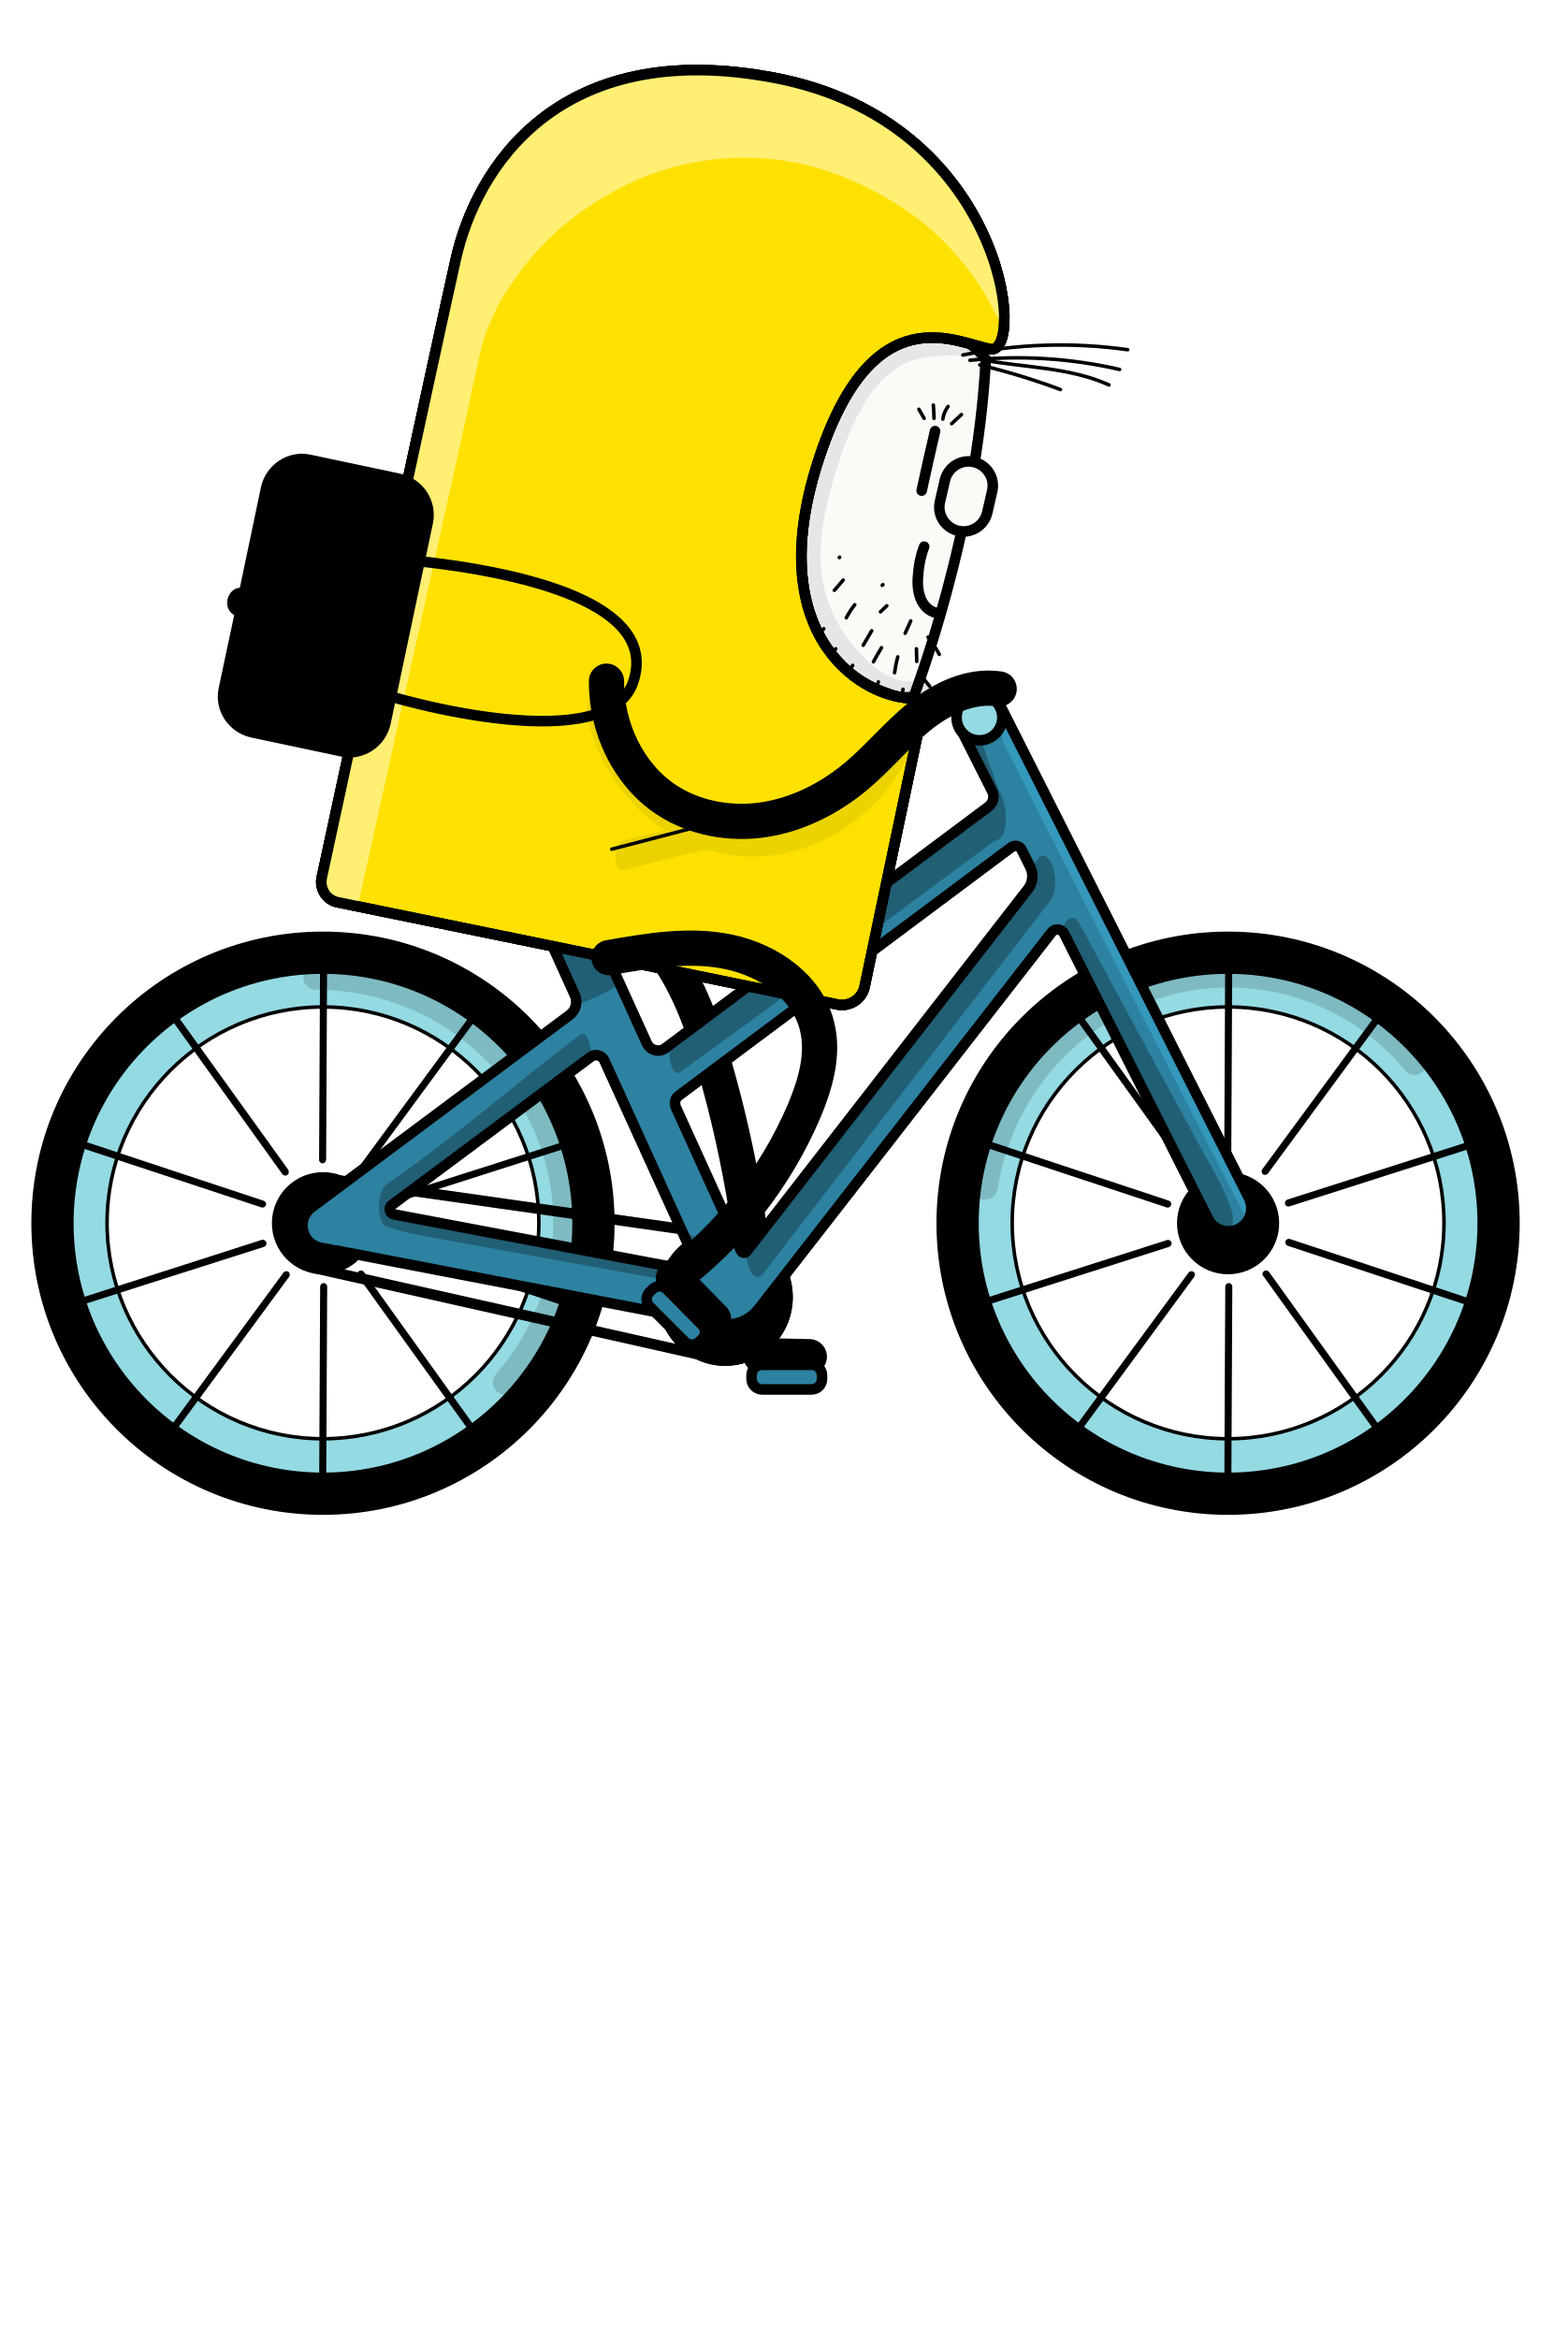
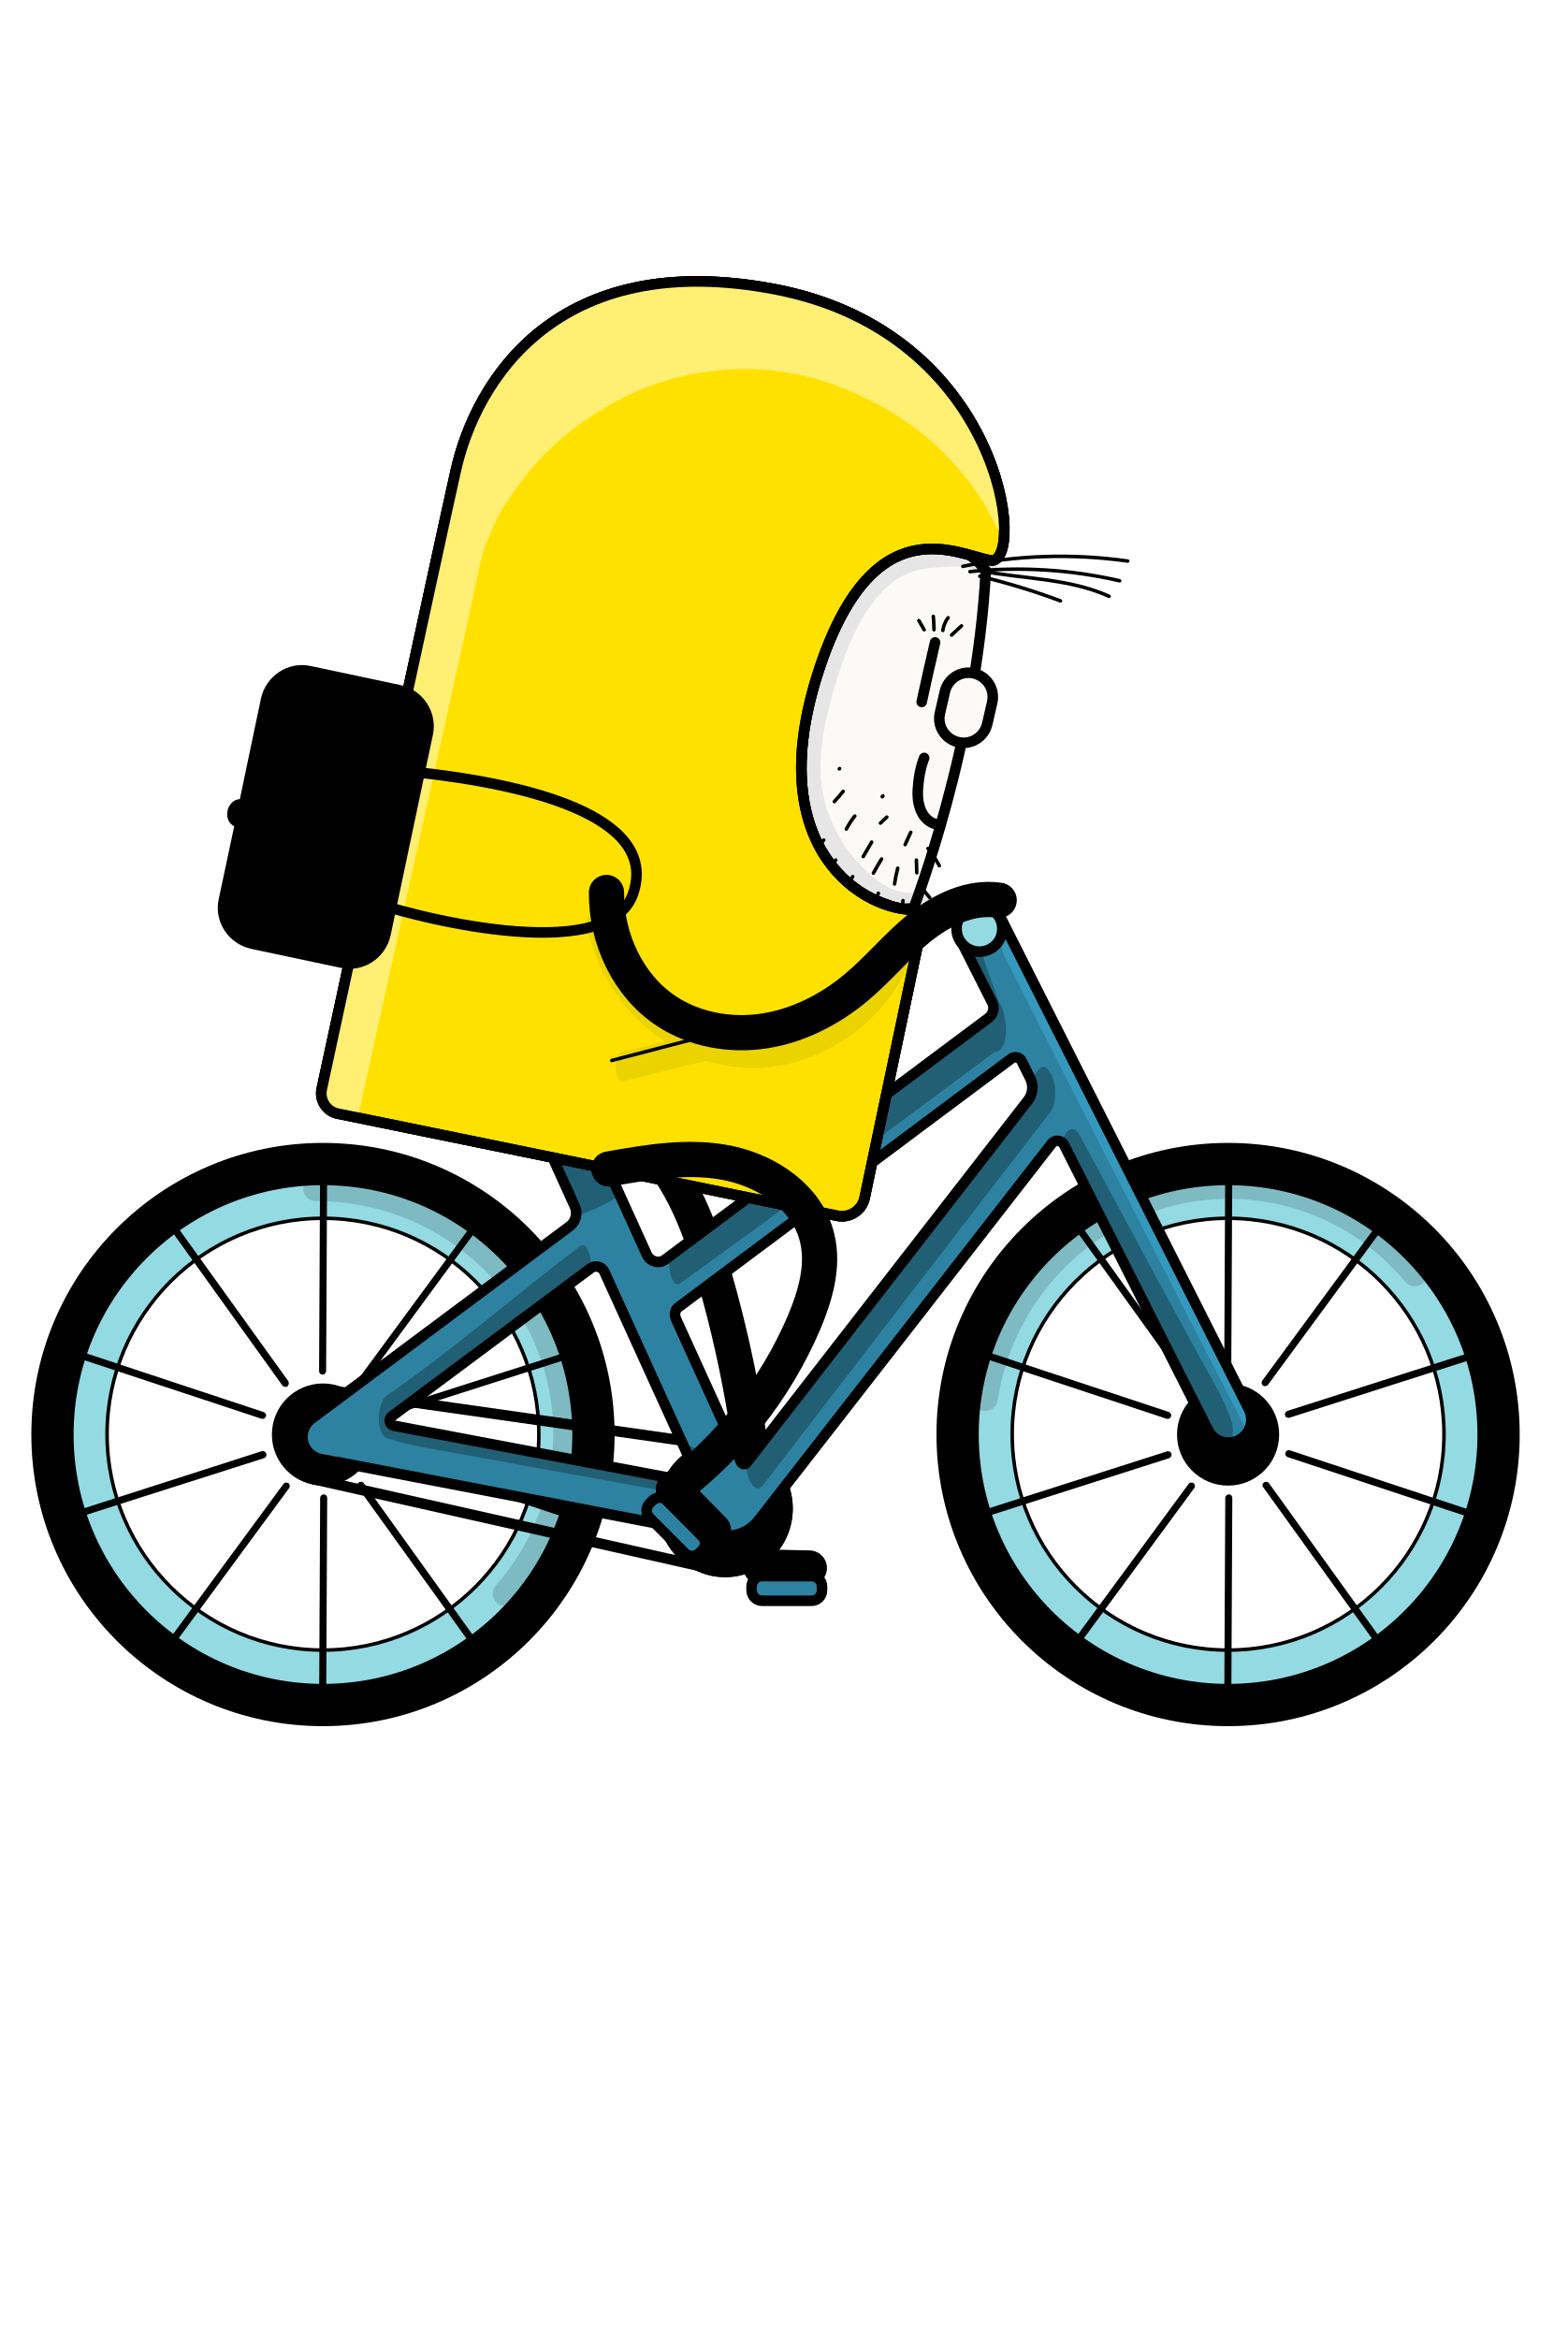
- <svg xmlns="http://www.w3.org/2000/svg" version="1.1" id="Layer_2" x="0" y="0" viewBox="0 0 445.1 664.1" style="enable-background:new 0 0 445.1 664.1" xml:space="preserve">
-   <style>.st0{fill:none;stroke-width:10;stroke-linecap:round;stroke-linejoin:round}.st0,.st1,.st2{stroke:#000;stroke-miterlimit:10}.st1{fill:#2d82a1;stroke-width:3}.st2{fill:#94dae3}.st3,.st4,.st5{stroke-linecap:round;stroke-miterlimit:10}.st3{fill:none;stroke:#7ebac2;stroke-width:7}.st4,.st5{stroke:#000}.st4{fill:none;stroke-width:12;stroke-linejoin:round}.st5{stroke-width:3}.st7{fill:#215f75}.st12,.st9{stroke-width:3}.st9{fill:none;stroke:#000;stroke-miterlimit:10}.st12{stroke-linejoin:round}.st12,.st13,.st14,.st16{fill:none;stroke:#000;stroke-linecap:round;stroke-miterlimit:10}.st14,.st16{stroke-width:3}.st16{fill:#ffe100;stroke-linejoin:round}</style>
-   <path class="st0" d="M183.8 264.7c10 10.2 15.1 24.2 19.1 38 7.7 26.7 12.1 54.4 13.1 82.2l13.8.3" />
-   <path class="st1" d="M213.4 391.5v-1c0-1.7 1.3-3 3-3h14c1.7 0 3 1.3 3 3v1c0 1.7-1.3 3-3 3h-14c-1.7 0-3-1.4-3-3z" />
-   <path class="st2" d="M91.7 420.6c-40.4 0-73.3-32.9-73.3-73.3S51.3 274 91.7 274s73.3 32.9 73.3 73.3-32.8 73.3-73.3 73.3zm0-134.7c-33.8 0-61.3 27.5-61.3 61.3s27.5 61.3 61.3 61.3S153 381 153 347.2s-27.4-61.3-61.3-61.3z" />
-   <path class="st3" d="M143.4 392.5c10.7-12.2 17.2-28 17.2-45.4 0-38.4-31.8-69.6-71-69.6" />
-   <circle class="st4" cx="91.7" cy="347.3" r="76.8" />
-   <circle cx="91.7" cy="347.3" r="14.5" />
-   <path d="M91.9 364.3c.6 0 1 .5 1 1l-.3 60.5c0 .5-.4 1-1 1s-1-.5-1-1l.3-60.4c0-.7.5-1.1 1-1.1zM81.9 361.1c.4.3.5 1 .2 1.4l-35.9 48.8c-.3.4-.9.5-1.3.2-.5-.3-.6-1-.2-1.5l35.8-48.7c.3-.4.9-.5 1.4-.2zM75.6 352.7c.2.5-.1 1.1-.6 1.3l-57.7 18.4c-.5.2-1-.1-1.2-.6-.2-.5.1-1.1.7-1.3L74.4 352c.5-.1 1 .2 1.2.7zM75.5 342.2c-.2.5-.7.8-1.3.6l-57.5-19c-.5-.2-.8-.7-.6-1.2.2-.5.8-.8 1.3-.7l57.4 19c.6.2.9.8.7 1.3zM81.6 333.6c-.4.3-1.1.2-1.4-.2l-35.3-49.2c-.3-.4-.2-1 .2-1.3.5-.3 1.1-.2 1.5.2l35.3 49.1c.2.5.1 1.1-.3 1.4zM91.6 330.3c-.6 0-1-.5-1-1l.3-60.5c0-.5.4-1 1-1s1 .5 1 1l-.3 60.4c0 .6-.5 1.1-1 1.1zM101.6 333.4c-.4-.3-.5-1-.2-1.4l35.9-48.8c.3-.4.9-.5 1.3-.2.5.3.6 1 .2 1.5L103 333.2c-.3.4-1 .5-1.4.2zM107.9 341.9c-.2-.5.1-1.1.6-1.3l57.7-18.4c.5-.2 1 .1 1.2.6.2.5-.1 1.1-.7 1.3l-57.6 18.4c-.5.2-1.1-.1-1.2-.6zM108 352.4c.2-.5.7-.8 1.3-.6l57.5 19c.5.2.8.7.6 1.2-.2.5-.8.8-1.3.7l-57.4-19c-.6-.2-.9-.8-.7-1.3zM101.9 360.9c.4-.3 1.1-.2 1.4.2l35.3 49.2c.3.4.2 1-.2 1.3-.5.3-1.1.2-1.5-.2l-35.3-49.1c-.3-.4-.2-1 .3-1.4z" />
-   <path class="st2" d="M348.7 420.6c-40.4 0-73.3-32.9-73.3-73.3s32.9-73.3 73.3-73.3 73.3 32.9 73.3 73.3-32.8 73.3-73.3 73.3zm0-134.7c-33.8 0-61.3 27.5-61.3 61.3s27.5 61.3 61.3 61.3S410 381 410 347.2s-27.4-61.3-61.3-61.3z" />
-   <path class="st3" d="M401.7 301.7c-10.4-12.5-25.1-21.3-42.2-24-38-5.9-73.7 20.7-79.7 59.4" />
-   <circle class="st4" cx="348.7" cy="347.3" r="76.8" />
-   <circle cx="348.7" cy="347.3" r="14.5" />
-   <path d="M348.9 364.3c.6 0 1 .5 1 1l-.3 60.5c0 .6-.5 1-1 1-.6 0-1-.5-1-1l.3-60.5c0-.6.5-1 1-1zM338.9 361.1c.4.3.5 1 .2 1.4l-35.8 48.7c-.3.4-1 .5-1.4.2-.4-.3-.5-1-.2-1.4l35.8-48.7c.3-.4.9-.5 1.4-.2zM332.6 352.7c.2.5-.1 1.1-.6 1.3l-57.6 18.4c-.5.2-1.1-.1-1.3-.6-.2-.5.1-1.1.6-1.3l57.6-18.4c.6-.2 1.1.1 1.3.6zM332.5 342.2c-.2.5-.7.8-1.3.6l-57.4-19c-.5-.2-.8-.7-.6-1.3.2-.5.7-.8 1.3-.6l57.4 19c.5.2.8.8.6 1.3zM338.6 333.6c-.4.3-1.1.2-1.4-.2l-35.3-49.1c-.3-.4-.2-1.1.2-1.4.4-.3 1.1-.2 1.4.2l35.3 49.1c.3.5.2 1.1-.2 1.4zM348.6 330.3c-.6 0-1-.5-1-1l.3-60.5c0-.6.5-1 1-1 .6 0 1 .5 1 1l-.3 60.5c0 .5-.5 1-1 1zM358.6 333.4c-.4-.3-.5-1-.2-1.4l35.8-48.7c.3-.4 1-.5 1.4-.2.4.3.5 1 .2 1.4L360 333.2c-.3.4-1 .5-1.4.2zM364.9 341.9c-.2-.5.1-1.1.6-1.3l57.6-18.4c.5-.2 1.1.1 1.3.6.2.5-.1 1.1-.6 1.3l-57.6 18.4c-.6.2-1.2-.1-1.3-.6zM365 352.4c.2-.5.7-.8 1.3-.6l57.4 19c.5.2.8.7.6 1.3-.2.5-.7.8-1.3.6l-57.4-19c-.5-.2-.8-.8-.6-1.3zM358.9 360.9c.4-.3 1.1-.2 1.4.2l35.3 49.1c.3.4.2 1.1-.2 1.4-.4.3-1.1.2-1.4-.2l-35.3-49.1c-.4-.4-.3-1 .2-1.4z" />
-   <path class="st5" d="M207.8 351 91.7 334.5M204.8 386 89.2 360" />
-   <ellipse cx="205.9" cy="368.3" rx="19.2" ry="19.5" />
-   <ellipse cx="205.9" cy="368.3" rx="19.2" ry="19.5" />
+ <svg xmlns="http://www.w3.org/2000/svg" version="1.1" id="Layer_2_00000163784810909063729480000001905619635690174851_" x="0px" y="0px" viewBox="0 0 445.1 664.1" style="enable-background:new 0 0 445.1 664.1;" xml:space="preserve">
+   <style type="text/css">
+ 	.st0{fill:none;stroke:#000000;stroke-width:10;stroke-linecap:round;stroke-linejoin:round;stroke-miterlimit:10;}
+ 	.st1{fill:#2D82A1;stroke:#000000;stroke-width:3;stroke-miterlimit:10;}
+ 	.st2{fill:#94DAE3;stroke:#000000;stroke-miterlimit:10;}
+ 	.st3{fill:none;stroke:#7EBAC2;stroke-width:7;stroke-linecap:round;stroke-miterlimit:10;}
+ 	.st4{fill:none;stroke:#000000;stroke-width:12;stroke-linecap:round;stroke-linejoin:round;stroke-miterlimit:10;}
+ 	.st5{stroke:#000000;stroke-width:3;stroke-linecap:round;stroke-miterlimit:10;}
+ 	.st6{fill:#2D82A1;}
+ 	.st7{fill:#215F75;}
+ 	.st8{fill:#3598BD;}
+ 	.st9{fill:none;stroke:#000000;stroke-width:3;stroke-miterlimit:10;}
+ 	.st10{fill:#FCFAF7;}
+ 	.st11{fill:none;stroke:#E6E6E6;stroke-width:7;stroke-linecap:round;stroke-linejoin:round;stroke-miterlimit:10;}
+ 	.st12{fill:none;stroke:#000000;stroke-width:3;stroke-linecap:round;stroke-linejoin:round;stroke-miterlimit:10;}
+ 	.st13{fill:none;stroke:#000000;stroke-linecap:round;stroke-miterlimit:10;}
+ 	.st14{fill:none;stroke:#000000;stroke-width:3;stroke-linecap:round;stroke-miterlimit:10;}
+ 	.st15{fill:#FCFAF7;stroke:#000000;stroke-width:3;stroke-linecap:round;stroke-miterlimit:10;}
+ 	.st16{fill:#FFE100;stroke:#000000;stroke-width:3;stroke-linecap:round;stroke-linejoin:round;stroke-miterlimit:10;}
+ 	.st17{fill:#FFE100;stroke:#000000;stroke-linecap:round;stroke-linejoin:round;stroke-miterlimit:10;}
+ 	.st18{fill:#FFEF73;}
+ 	.st19{fill:#EBD300;}
+ 	.st20{fill:none;stroke:#000000;stroke-linecap:round;stroke-linejoin:round;stroke-miterlimit:10;}
+ 	.st21{fill:#94DAE3;stroke:#000000;stroke-width:3;stroke-linecap:round;stroke-linejoin:round;stroke-miterlimit:10;}
+ </style>
+   <path class="st0" d="M183.8,324.7c10,10.2,15.1,24.2,19.1,38c7.7,26.7,12.1,54.4,13.1,82.2l13.8,0.3" />
+   <path class="st1" d="M213.4,451.5v-1c0-1.7,1.3-3,3-3h14c1.7,0,3,1.3,3,3v1c0,1.7-1.3,3-3,3h-14  C214.7,454.5,213.4,453.1,213.4,451.5z" />
+   <path class="st2" d="M91.7,480.6c-40.4,0-73.3-32.9-73.3-73.3S51.3,334,91.7,334s73.3,32.9,73.3,73.3S132.2,480.6,91.7,480.6  L91.7,480.6z M91.7,345.9c-33.8,0-61.3,27.5-61.3,61.3s27.5,61.3,61.3,61.3S153,441,153,407.2S125.6,345.9,91.7,345.9z" />
+   <path class="st3" d="M143.4,452.5c10.7-12.2,17.2-28,17.2-45.4c0-38.4-31.8-69.6-71-69.6" />
+   <circle class="st4" cx="91.7" cy="407.3" r="76.8" />
+   <circle cx="91.7" cy="407.3" r="14.5" />
+   <path d="M91.9,424.3c0.6,0,1,0.5,1,1l-0.3,60.5c0,0.5-0.4,1-1,1s-1-0.5-1-1l0.3-60.4C90.9,424.7,91.4,424.3,91.9,424.3z M81.9,421.1  c0.4,0.3,0.5,1,0.2,1.4l-35.9,48.8c-0.3,0.4-0.9,0.5-1.3,0.2c-0.5-0.3-0.6-1-0.2-1.5l35.8-48.7C80.8,420.9,81.4,420.8,81.9,421.1  L81.9,421.1z M75.6,412.7c0.2,0.5-0.1,1.1-0.6,1.3l-57.7,18.4c-0.5,0.2-1-0.1-1.2-0.6c-0.2-0.5,0.1-1.1,0.7-1.3L74.4,412  C74.9,411.9,75.4,412.2,75.6,412.7z M75.5,402.2c-0.2,0.5-0.7,0.8-1.3,0.6l-57.5-19c-0.5-0.2-0.8-0.7-0.6-1.2  c0.2-0.5,0.8-0.8,1.3-0.7l57.4,19C75.4,401.1,75.7,401.7,75.5,402.2L75.5,402.2z M81.6,393.6c-0.4,0.3-1.1,0.2-1.4-0.2l-35.3-49.2  c-0.3-0.4-0.2-1,0.2-1.3c0.5-0.3,1.1-0.2,1.5,0.2l35.3,49.1C82.1,392.7,82,393.3,81.6,393.6z M91.6,390.3c-0.6,0-1-0.5-1-1l0.3-60.5  c0-0.5,0.4-1,1-1s1,0.5,1,1l-0.3,60.4C92.6,389.8,92.1,390.3,91.6,390.3z M101.6,393.4c-0.4-0.3-0.5-1-0.2-1.4l35.9-48.8  c0.3-0.4,0.9-0.5,1.3-0.2c0.5,0.3,0.6,1,0.2,1.5L103,393.2C102.7,393.6,102,393.7,101.6,393.4L101.6,393.4z M107.9,401.9  c-0.2-0.5,0.1-1.1,0.6-1.3l57.7-18.4c0.5-0.2,1,0.1,1.2,0.6s-0.1,1.1-0.7,1.3l-57.6,18.4C108.6,402.7,108,402.4,107.9,401.9z   M108,412.4c0.2-0.5,0.7-0.8,1.3-0.6l57.5,19c0.5,0.2,0.8,0.7,0.6,1.2s-0.8,0.8-1.3,0.7l-57.4-19C108.1,413.5,107.8,412.9,108,412.4  L108,412.4z M101.9,420.9c0.4-0.3,1.1-0.2,1.4,0.2l35.3,49.2c0.3,0.4,0.2,1-0.2,1.3c-0.5,0.3-1.1,0.2-1.5-0.2l-35.3-49.1  C101.3,421.9,101.4,421.3,101.9,420.9z" />
+   <path class="st2" d="M348.7,480.6c-40.4,0-73.3-32.9-73.3-73.3s32.9-73.3,73.3-73.3s73.3,32.9,73.3,73.3S389.2,480.6,348.7,480.6  L348.7,480.6z M348.7,345.9c-33.8,0-61.3,27.5-61.3,61.3s27.5,61.3,61.3,61.3S410,441,410,407.2S382.6,345.9,348.7,345.9z" />
+   <path class="st3" d="M401.7,361.7c-10.4-12.5-25.1-21.3-42.2-24c-38-5.9-73.7,20.7-79.7,59.4" />
+   <circle class="st4" cx="348.7" cy="407.3" r="76.8" />
+   <circle cx="348.7" cy="407.3" r="14.5" />
+   <path d="M348.9,424.3c0.6,0,1,0.5,1,1l-0.3,60.5c0,0.6-0.5,1-1,1c-0.6,0-1-0.5-1-1l0.3-60.5C347.9,424.7,348.4,424.3,348.9,424.3z   M338.9,421.1c0.4,0.3,0.5,1,0.2,1.4l-35.8,48.7c-0.3,0.4-1,0.5-1.4,0.2s-0.5-1-0.2-1.4l35.8-48.7  C337.8,420.9,338.4,420.8,338.9,421.1z M332.6,412.7c0.2,0.5-0.1,1.1-0.6,1.3l-57.6,18.4c-0.5,0.2-1.1-0.1-1.3-0.6  c-0.2-0.5,0.1-1.1,0.6-1.3l57.6-18.4C331.9,411.9,332.4,412.2,332.6,412.7z M332.5,402.2c-0.2,0.5-0.7,0.8-1.3,0.6l-57.4-19  c-0.5-0.2-0.8-0.7-0.6-1.3c0.2-0.5,0.7-0.8,1.3-0.6l57.4,19C332.4,401.1,332.7,401.7,332.5,402.2z M338.6,393.6  c-0.4,0.3-1.1,0.2-1.4-0.2l-35.3-49.1c-0.3-0.4-0.2-1.1,0.2-1.4c0.4-0.3,1.1-0.2,1.4,0.2l35.3,49.1  C339.1,392.7,339,393.3,338.6,393.6z M348.6,390.3c-0.6,0-1-0.5-1-1l0.3-60.5c0-0.6,0.5-1,1-1c0.6,0,1,0.5,1,1l-0.3,60.5  C349.6,389.8,349.1,390.3,348.6,390.3z M358.6,393.4c-0.4-0.3-0.5-1-0.2-1.4l35.8-48.7c0.3-0.4,1-0.5,1.4-0.2s0.5,1,0.2,1.4  L360,393.2C359.7,393.6,359,393.7,358.6,393.4L358.6,393.4z M364.9,401.9c-0.2-0.5,0.1-1.1,0.6-1.3l57.6-18.4  c0.5-0.2,1.1,0.1,1.3,0.6c0.2,0.5-0.1,1.1-0.6,1.3l-57.6,18.4C365.6,402.7,365,402.4,364.9,401.9z M365,412.4  c0.2-0.5,0.7-0.8,1.3-0.6l57.4,19c0.5,0.2,0.8,0.7,0.6,1.3c-0.2,0.5-0.7,0.8-1.3,0.6l-57.4-19C365.1,413.5,364.8,412.9,365,412.4z   M358.9,420.9c0.4-0.3,1.1-0.2,1.4,0.2l35.3,49.1c0.3,0.4,0.2,1.1-0.2,1.4c-0.4,0.3-1.1,0.2-1.4-0.2l-35.3-49.1  C358.3,421.9,358.4,421.3,358.9,420.9z" />
+   <path class="st5" d="M207.8,411L91.7,394.5 M204.8,446L89.2,420" />
+   <ellipse cx="205.9" cy="428.3" rx="19.2" ry="19.5" />
+   <ellipse cx="205.9" cy="428.3" rx="19.2" ry="19.5" />
  <g>
-     <path d="m354.6 340.1-70.2-139c-1.7-3.3-5.7-4.5-8.9-2.8-3.1 1.7-4.2 5.7-2.6 8.9l8.8 17.4c.8 1.5.3 3.4-1 4.4l-91.8 68.6c-1.7 1.3-4.2.7-5.2-1.3l-15.4-33.9c-1.5-3.2-5.3-4.9-8.5-3.6-3.4 1.4-4.9 5.4-3.4 8.7l6.8 15c.9 2 .3 4.4-1.5 5.7l-73.2 54.6c-2.9 2.1-3.5 6.2-1.3 9.1 1.3 1.7 3.1 2.4 5.2 2.6.4 0 2.8.7 3.2.6.3.1 3 .5 3.3.6l105 20.2c4.4.8 8.9-.8 11.6-4.4 15.4-19.8 66.5-85.4 83.1-106.8.9-1.2 2.8-1 3.5.3l40.9 81c1.1 2.3 3.4 3.6 5.8 3.6 1 0 2-.2 2.9-.7 3.3-1.7 4.5-5.6 2.9-8.8zm-158.1 20.7-84.6-16c-1.3-.2-1.7-1.9-.6-2.7l56.4-42c1.3-1 3.2-.5 3.9 1l26.4 58c.4.8-.5 1.9-1.5 1.7zm-3.8-49.7 94.4-70.5c1-.8 2.5-.4 3 .7l2.4 4.8c1 2 .8 4.5-.6 6.3L212 355.3c-.4.6-1.3.5-1.6-.2l-18.5-40.7c-.5-1.3-.2-2.6.8-3.3z" style="fill:#2d82a1" />
+     <path class="st6" d="M354.6,400.1l-70.2-139c-1.7-3.3-5.7-4.5-8.9-2.8c-3.1,1.7-4.2,5.7-2.6,8.9l8.8,17.4c0.8,1.5,0.3,3.4-1,4.4   l-91.8,68.6c-1.7,1.3-4.2,0.7-5.2-1.3l-15.4-33.9c-1.5-3.2-5.3-4.9-8.5-3.6c-3.4,1.4-4.9,5.4-3.4,8.7l6.8,15c0.9,2,0.3,4.4-1.5,5.7   l-73.2,54.6c-2.9,2.1-3.5,6.2-1.3,9.1c1.3,1.7,3.1,2.4,5.2,2.6c0.4,0,2.8,0.7,3.2,0.6c0.3,0.1,3,0.5,3.3,0.6l105,20.2   c4.4,0.8,8.9-0.8,11.6-4.4c15.4-19.8,66.5-85.4,83.1-106.8c0.9-1.2,2.8-1,3.5,0.3l40.9,81c1.1,2.3,3.4,3.6,5.8,3.6   c1,0,2-0.2,2.9-0.7C355,407.2,356.2,403.3,354.6,400.1L354.6,400.1z M196.5,420.8l-84.6-16c-1.3-0.2-1.7-1.9-0.6-2.7l56.4-42   c1.3-1,3.2-0.5,3.9,1l26.4,58C198.4,419.9,197.5,421,196.5,420.8z M192.7,371.1l94.4-70.5c1-0.8,2.5-0.4,3,0.7l2.4,4.8   c1,2,0.8,4.5-0.6,6.3L212,415.3c-0.4,0.6-1.3,0.5-1.6-0.2l-18.5-40.7C191.4,373.1,191.7,371.8,192.7,371.1L192.7,371.1z" />
  </g>
  <g>
-     <path class="st7" d="M339.4 323.1c-3.6-6.6-7.2-13.3-10.8-19.9-7.3-13.6-14.7-27.2-22-40.8-1.3-2.5-3.2-2.4-4.4.1-.3.5-.5 1.2-.6 1.9.3.2.5.4.7.8L343 346c1.1 2.3 3.4 3.6 5.8 3.6.3 0 .7 0 1-.1.3-2.2.3-4.7 0-5.5-2.3-7.4-6.8-14.1-10.4-20.9zM299 246.3c-.6-1.9-2.4-5-4.3-2.4-.7.9-1.3 1.7-2 2.6.8 1.9.5 4.2-.8 5.8L212 355.2l-.2.2c0 1.3.2 2.7.6 3.8.6 1.9 2.4 5 4.3 2.4 27.1-35.2 54.2-70.5 81.4-105.7 1.9-2.5 1.8-6.8.9-9.6zM169 264c-3.1.3-6.1 1.2-9 2.1-1.4.4-2.2 1.9-2.7 3.7l5.8 12.7c.4 1 .5 2 .3 3 4.3-1.7 8.7-3.5 12.5-6.1L169 264zM193.1 304.4c30-21.6 59.7-43.7 89.3-65.7.5.1 1.1-.2 1.7-.8 1.7-1.8 1.8-6.2 1.2-8.8-.3-1.8-.8-3.4-1.5-4.3-1.2-3.2-2.3-6.4-3.5-9.6-1.4-3.9-2.4-8.3-4.9-11.7-1.5-2.2-2.6-.5-3.3 1.8.1.7.3 1.4.7 2.1l8.8 17.4c.8 1.5.3 3.4-1 4.4L190 296.8c-.3 4 1 9.1 3.1 7.6zM196 350.6c-.7-.1-1.4-.2-2-.4l4 8.7c.4 1-.4 2-1.4 1.8l-84.6-16c-1.3-.2-1.7-1.9-.6-2.7l56.4-42 .1-.1c-.1-3.7-1.4-7.5-3.2-6.1-18.4 13.9-35.9 29.4-55 42.5-2.5 1.7-3.2 10.8.2 12 6.5 2.3 13.5 3.1 20.2 4.4 7.5 1.4 14.9 2.7 22.4 4.1 14.6 2.6 29.2 5.3 43.8 7.9 3.7.6 4.4-13.2-.3-14.1z" />
+     <path class="st7" d="M339.4,383.1c-3.6-6.6-7.2-13.3-10.8-19.9c-7.3-13.6-14.7-27.2-22-40.8c-1.3-2.5-3.2-2.4-4.4,0.1   c-0.3,0.5-0.5,1.2-0.6,1.9c0.3,0.2,0.5,0.4,0.7,0.8L343,406c1.1,2.3,3.4,3.6,5.8,3.6c0.3,0,0.7,0,1-0.1c0.3-2.2,0.3-4.7,0-5.5   C347.5,396.6,343,389.9,339.4,383.1z M299,306.3c-0.6-1.9-2.4-5-4.3-2.4c-0.7,0.9-1.3,1.7-2,2.6c0.8,1.9,0.5,4.2-0.8,5.8L212,415.2   l-0.2,0.2c0,1.3,0.2,2.7,0.6,3.8c0.6,1.9,2.4,5,4.3,2.4c27.1-35.2,54.2-70.5,81.4-105.7C300,313.4,299.9,309.1,299,306.3z M169,324   c-3.1,0.3-6.1,1.2-9,2.1c-1.4,0.4-2.2,1.9-2.7,3.7l5.8,12.7c0.4,1,0.5,2,0.3,3c4.3-1.7,8.7-3.5,12.5-6.1L169,324z M193.1,364.4   c30-21.6,59.7-43.7,89.3-65.7c0.5,0.1,1.1-0.2,1.7-0.8c1.7-1.8,1.8-6.2,1.2-8.8c-0.3-1.8-0.8-3.4-1.5-4.3c-1.2-3.2-2.3-6.4-3.5-9.6   c-1.4-3.9-2.4-8.3-4.9-11.7c-1.5-2.2-2.6-0.5-3.3,1.8c0.1,0.7,0.3,1.4,0.7,2.1l8.8,17.4c0.8,1.5,0.3,3.4-1,4.4L190,356.8   C189.7,360.8,191,365.9,193.1,364.4z M196,410.6c-0.7-0.1-1.4-0.2-2-0.4l4,8.7c0.4,1-0.4,2-1.4,1.8l-84.6-16   c-1.3-0.2-1.7-1.9-0.6-2.7l56.4-42l0.1-0.1c-0.1-3.7-1.4-7.5-3.2-6.1c-18.4,13.9-35.9,29.4-55,42.5c-2.5,1.7-3.2,10.8,0.2,12   c6.5,2.3,13.5,3.1,20.2,4.4c7.5,1.4,14.9,2.7,22.4,4.1c14.6,2.6,29.2,5.3,43.8,7.9C200,425.3,200.7,411.5,196,410.6L196,410.6z" />
  </g>
  <g>
-     <path d="m354.6 340.1-69.2-137c-.1.2-.2.3-.4.5-1.1 2-.9 5.7.1 7.7 22.4 44.4 45.1 88.7 67.9 133 .5.9 1 1.4 1.6 1.6.9-1.8 1-3.9 0-5.8z" style="fill:#3598bd" />
+     <path class="st8" d="M354.6,400.1l-69.2-137c-0.1,0.2-0.2,0.3-0.4,0.5c-1.1,2-0.9,5.7,0.1,7.7c22.4,44.4,45.1,88.7,67.9,133   c0.5,0.9,1,1.4,1.6,1.6C355.5,404.1,355.6,402,354.6,400.1L354.6,400.1z" />
  </g>
  <g>
-     <path class="st9" d="m354.6 340.1-70.2-139c-1.7-3.3-5.7-4.5-8.9-2.8-3.1 1.7-4.2 5.7-2.6 8.9l8.8 17.4c.8 1.5.3 3.4-1 4.4l-91.8 68.6c-1.7 1.3-4.2.7-5.2-1.3l-15.4-33.9c-1.5-3.2-5.3-4.9-8.5-3.6-3.4 1.4-4.9 5.4-3.4 8.7l6.8 15c.9 2 .3 4.4-1.5 5.7l-73.2 54.6c-2.9 2.1-3.5 6.2-1.3 9.1 1.3 1.7 3.1 2.4 5.2 2.6.4 0 2.8.7 3.2.6.3.1 3 .5 3.3.6l105 20.2c4.4.8 8.9-.8 11.6-4.4 15.4-19.8 66.5-85.4 83.1-106.8.9-1.2 2.8-1 3.5.3l40.9 81c1.1 2.3 3.4 3.6 5.8 3.6 1 0 2-.2 2.9-.7 3.3-1.7 4.5-5.6 2.9-8.8zm-158.1 20.7-84.6-16c-1.3-.2-1.7-1.9-.6-2.7l56.4-42c1.3-1 3.2-.5 3.9 1l26.4 58c.4.8-.5 1.9-1.5 1.7zm-3.8-49.7 94.4-70.5c1-.8 2.5-.4 3 .7l2.4 4.8c1 2 .8 4.5-.6 6.3L212 355.3c-.4.6-1.3.5-1.6-.2l-18.5-40.7c-.5-1.3-.2-2.6.8-3.3z" />
+     <path class="st9" d="M354.6,400.1l-70.2-139c-1.7-3.3-5.7-4.5-8.9-2.8c-3.1,1.7-4.2,5.7-2.6,8.9l8.8,17.4c0.8,1.5,0.3,3.4-1,4.4   l-91.8,68.6c-1.7,1.3-4.2,0.7-5.2-1.3l-15.4-33.9c-1.5-3.2-5.3-4.9-8.5-3.6c-3.4,1.4-4.9,5.4-3.4,8.7l6.8,15c0.9,2,0.3,4.4-1.5,5.7   l-73.2,54.6c-2.9,2.1-3.5,6.2-1.3,9.1c1.3,1.7,3.1,2.4,5.2,2.6c0.4,0,2.8,0.7,3.2,0.6c0.3,0.1,3,0.5,3.3,0.6l105,20.2   c4.4,0.8,8.9-0.8,11.6-4.4c15.4-19.8,66.5-85.4,83.1-106.8c0.9-1.2,2.8-1,3.5,0.3l40.9,81c1.1,2.3,3.4,3.6,5.8,3.6   c1,0,2-0.2,2.9-0.7C355,407.2,356.2,403.3,354.6,400.1L354.6,400.1z M196.5,420.8l-84.6-16c-1.3-0.2-1.7-1.9-0.6-2.7l56.4-42   c1.3-1,3.2-0.5,3.9,1l26.4,58C198.4,419.9,197.5,421,196.5,420.8z M192.7,371.1l94.4-70.5c1-0.8,2.5-0.4,3,0.7l2.4,4.8   c1,2,0.8,4.5-0.6,6.3L212,415.3c-0.4,0.6-1.3,0.5-1.6-0.2l-18.5-40.7C191.4,373.1,191.7,371.8,192.7,371.1L192.7,371.1z" />
  </g>
  <g>
-     <path d="M250.5 196.3c4.4 1.7 4.2 1.4 5.5 1.6 1.2.2 2.1 0 3.2 0l.3-.3s17.9-46.5 20.4-95.6c-1-1.3-2.1-2.5-3.4-3.5-.6-.5-1.2-.9-1.8-1.4-11.4-3.1-30.3-6.3-43.1 34-13.1 41 4.4 59.9 18.9 65.2z" style="fill:#fcfaf7" />
-     <path d="M260.4 196.8c-4 .7-8.2-.6-11.6-2.8-6.9-4.4-20.1-17.5-19.3-38.1.3-8.4 2.5-16.7 5-24.7 10.5-33.9 26-33.2 33.1-33.7 4.2-.3 8.8-.5 12.3 2" style="fill:none;stroke:#e6e6e6;stroke-width:7;stroke-linecap:round;stroke-linejoin:round;stroke-miterlimit:10" />
-     <path class="st12" d="M250.5 196.3c4.4 1.7 4.2 1.4 5.5 1.6 1.2.2 2.1 0 3.2 0l.3-.3s17.9-46.5 20.4-95.6c-1-1.3-2.1-2.5-3.4-3.5-.6-.5-1.2-.9-1.8-1.4-11.4-3.1-30.3-6.3-43.1 34-13.1 41 4.4 59.9 18.9 65.2z" />
-     <path class="st13" d="M242.7 171.7c-.9 1.1-1.7 2.4-2.4 3.7M233.9 178.5c-1.2 1.3-2.3 2.8-3.3 4.2M237.3 184.2c-1.2 1.4-2.4 2.8-3.4 4.4M242.1 188.9c-1.1 1.9-2.1 3.9-3 5.9M249.4 193.6c-.6 1.9-1.2 3.7-1.8 5.6M256.4 195.7c-.3 1.7-.5 3.3-.8 5M247.5 179.1c-.8 1.4-1.6 2.7-2.4 4.1M250.3 183.9c-.8 1.3-1.6 2.7-2.3 4M254.9 186.5c-.4 1.5-.7 3-.9 4.5M260.2 184.2c0 1.2.1 2.4.1 3.6M251.8 172c-.6.6-1.2 1.1-1.8 1.7M258.6 176.3c-.5 1.2-1.1 2.3-1.6 3.5M263.5 180.9c1.2 1.5 2.3 3.2 3.2 4.9M260.8 191.1c1.1 1.2 2.2 2.5 3.2 3.8M239.4 164.7c-.8 1-1.7 2-2.5 2.9M250.7 166c-.3.5.1-.3-.2.2M238.3 158.3c-.2.5.3-.4 0 0M273.4 100.8c15.3-3.2 31.2-3.7 46.8-1.5M275.4 102.3c14.2-1.5 28.6-.6 42.5 2.6" />
-     <path class="st13" d="M278.5 102.1c12.2 2.3 25.1 2.1 36.4 7.2M278.2 103.6c7.8 1.9 15.4 4.2 22.9 7" />
-     <path class="st14" d="M265.5 122.4c-1.3 5.6-2.6 11.3-3.8 16.9" />
-     <path d="m266.9 142.4 1.4-6.1c.9-3.7 4.6-6 8.3-5.1h0c3.7.9 6 4.6 5.1 8.3l-1.4 6.1c-.9 3.7-4.6 6-8.3 5.1h0c-3.7-.9-6-4.6-5.1-8.3z" style="fill:#fcfaf7;stroke:#000;stroke-width:3;stroke-linecap:round;stroke-miterlimit:10" />
-     <path class="st14" d="M262.4 155.2c-1.2 3.1-1.6 6.1-1.8 9.1-.3 5.9 2.3 9.3 5.7 9.8" />
-     <path class="st13" d="M260.9 116.2c.5.9 1 1.7 1.5 2.6M273 117.7c-.9.9-1.9 1.7-2.8 2.6M265 115c.1 1.2.2 2.5.2 3.8M269.2 115.4c-.8 1-1.3 2.3-1.5 3.6" />
+     <path class="st10" d="M250.5,256.3c4.4,1.7,4.2,1.4,5.5,1.6c1.2,0.2,2.1,0,3.2,0l0.3-0.3c0,0,17.9-46.5,20.4-95.6   c-1-1.3-2.1-2.5-3.4-3.5c-0.6-0.5-1.2-0.9-1.8-1.4c-11.4-3.1-30.3-6.3-43.1,34C218.5,232.1,236,251,250.5,256.3z" />
+     <path class="st11" d="M260.4,256.8c-4,0.7-8.2-0.6-11.6-2.8c-6.9-4.4-20.1-17.5-19.3-38.1c0.3-8.4,2.5-16.7,5-24.7   c10.5-33.9,26-33.2,33.1-33.7c4.2-0.3,8.8-0.5,12.3,2" />
+     <path class="st12" d="M250.5,256.3c4.4,1.7,4.2,1.4,5.5,1.6c1.2,0.2,2.1,0,3.2,0l0.3-0.3c0,0,17.9-46.5,20.4-95.6   c-1-1.3-2.1-2.5-3.4-3.5c-0.6-0.5-1.2-0.9-1.8-1.4c-11.4-3.1-30.3-6.3-43.1,34C218.5,232.1,236,251,250.5,256.3z" />
+     <path class="st13" d="M242.7,231.7c-0.9,1.1-1.7,2.4-2.4,3.7 M233.9,238.5c-1.2,1.3-2.3,2.8-3.3,4.2 M237.3,244.2   c-1.2,1.4-2.4,2.8-3.4,4.4 M242.1,248.9c-1.1,1.9-2.1,3.9-3,5.9 M249.4,253.6c-0.6,1.9-1.2,3.7-1.8,5.6 M256.4,255.7   c-0.3,1.7-0.5,3.3-0.8,5 M247.5,239.1c-0.8,1.4-1.6,2.7-2.4,4.1 M250.3,243.9c-0.8,1.3-1.6,2.7-2.3,4 M254.9,246.5   c-0.4,1.5-0.7,3-0.9,4.5 M260.2,244.2c0,1.2,0.1,2.4,0.1,3.6 M251.8,232c-0.6,0.6-1.2,1.1-1.8,1.7 M258.6,236.3   c-0.5,1.2-1.1,2.3-1.6,3.5 M263.5,240.9c1.2,1.5,2.3,3.2,3.2,4.9 M260.8,251.1c1.1,1.2,2.2,2.5,3.2,3.8 M239.4,224.7   c-0.8,1-1.7,2-2.5,2.9 M250.7,226c-0.3,0.5,0.1-0.3-0.2,0.2 M238.3,218.3C238.1,218.8,238.6,217.9,238.3,218.3 M273.4,160.8   c15.3-3.2,31.2-3.7,46.8-1.5 M275.4,162.3c14.2-1.5,28.6-0.6,42.5,2.6" />
+     <path class="st13" d="M278.5,162.1c12.2,2.3,25.1,2.1,36.4,7.2 M278.2,163.6c7.8,1.9,15.4,4.2,22.9,7" />
+     <path class="st14" d="M265.5,182.4c-1.3,5.6-2.6,11.3-3.8,16.9" />
+     <path class="st15" d="M266.9,202.4l1.4-6.1c0.9-3.7,4.6-6,8.3-5.1l0,0c3.7,0.9,6,4.6,5.1,8.3l-1.4,6.1c-0.9,3.7-4.6,6-8.3,5.1l0,0   C268.3,209.8,266,206.1,266.9,202.4z" />
+     <path class="st14" d="M262.4,215.2c-1.2,3.1-1.6,6.1-1.8,9.1c-0.3,5.9,2.3,9.3,5.7,9.8" />
+     <path class="st13" d="M260.9,176.2c0.5,0.9,1,1.7,1.5,2.6 M273,177.7c-0.9,0.9-1.9,1.7-2.8,2.6 M265,175c0.1,1.2,0.2,2.5,0.2,3.8    M269.2,175.4c-0.8,1-1.3,2.3-1.5,3.6" />
  </g>
-   <path class="st16" d="m96 256.2 141.8 29c3.5.7 7-1.6 7.7-5.1l16.6-79.1c.3-1.4-.8-2.7-2.2-2.7-14.1.4-43.7-16.6-27.8-66.8 15.5-48.8 40-33.8 49.2-32.4 10.1 1.5 3.9-64.6-61.4-77-61.6-11.7-84.8 25.9-90.5 51.6-5.1 22.7-31.8 146.6-38 175.3-.8 3.3 1.3 6.6 4.6 7.2z" />
-   <path style="fill:#ffe100;stroke:#000;stroke-linecap:round;stroke-linejoin:round;stroke-miterlimit:10" d="m173.7 241.1 28-7.3" />
-   <path class="st16" d="m96 256.2 141.8 29c3.5.7 7-1.6 7.7-5.1l16.6-79.1c.3-1.4-.8-2.7-2.2-2.7-14.1.4-43.7-16.6-27.8-66.8 15.5-48.8 40-33.8 49.2-32.4 10.1 1.5 3.9-64.6-61.4-77-61.6-11.7-84.8 25.9-90.5 51.6-5.1 22.7-31.8 146.6-38 175.3-.8 3.3 1.3 6.6 4.6 7.2z" />
+   <path class="st16" d="M96,316.2l141.8,29c3.5,0.7,7-1.6,7.7-5.1l16.6-79.1c0.3-1.4-0.8-2.7-2.2-2.7c-14.1,0.4-43.7-16.6-27.8-66.8  c15.5-48.8,40-33.8,49.2-32.4c10.1,1.5,3.9-64.6-61.4-77c-61.6-11.7-84.8,25.9-90.5,51.6c-5.1,22.7-31.8,146.6-38,175.3  C90.6,312.3,92.7,315.6,96,316.2z" />
+   <path class="st17" d="M173.7,301.1l28-7.3" />
+   <path class="st16" d="M96,316.2l141.8,29c3.5,0.7,7-1.6,7.7-5.1l16.6-79.1c0.3-1.4-0.8-2.7-2.2-2.7c-14.1,0.4-43.7-16.6-27.8-66.8  c15.5-48.8,40-33.8,49.2-32.4c10.1,1.5,3.9-64.6-61.4-77c-61.6-11.7-84.8,25.9-90.5,51.6c-5.1,22.7-31.8,146.6-38,175.3  C90.6,312.3,92.7,315.6,96,316.2z" />
  <g>
-     <path d="M219.9 22.1c-61.6-11.7-84.8 25.9-90.5 51.6-5.1 22.7-31.8 146.6-38 175.3-.7 3.3 1.4 6.5 4.7 7.2l5.5 1.1c6.1-27.4 12.1-54.8 18.2-82.2 3.2-14.3 6.3-28.6 9.5-42.8 1.6-7.1 3.2-14.3 4.7-21.4.7-3.2 1.4-6.5 2.1-9.7.3-1.4.7-2.7 1-4.1.1-.3.1-.5.2-.7.1-.2.2-.6.4-1.1.9-2.4 1.9-4.8 3-7.1.5-1.1 1-2.1 1.6-3.1.1-.1.1-.3.2-.4.1-.2.2-.4.4-.6 3.1-4.8 6.3-9.3 10.2-13.5 6.2-6.8 14.7-13 23.5-17.5 18.4-9.4 40.6-11 60.1-3.9 10.5 3.8 21.3 10 29 17.2 4.4 4.1 8.4 8.7 11.8 13.7 0 0 1.5 2.3 1.6 2.4.6 1 1.1 2 1.7 3 1.4 2.7 2.7 5.3 4.4 7.8 1.6-16.5-12.7-61.2-65.3-71.2z" style="fill:#ffef73" />
+     <path class="st18" d="M219.9,82.1c-61.6-11.7-84.8,25.9-90.5,51.6c-5.1,22.7-31.8,146.6-38,175.3c-0.7,3.3,1.4,6.5,4.7,7.2l5.5,1.1   c6.1-27.4,12.1-54.8,18.2-82.2c3.2-14.3,6.3-28.6,9.5-42.8c1.6-7.1,3.2-14.3,4.7-21.4c0.7-3.2,1.4-6.5,2.1-9.7   c0.3-1.4,0.7-2.7,1-4.1c0.1-0.3,0.1-0.5,0.2-0.7c0.1-0.2,0.2-0.6,0.4-1.1c0.9-2.4,1.9-4.8,3-7.1c0.5-1.1,1-2.1,1.6-3.1   c0.1-0.1,0.1-0.3,0.2-0.4c0.1-0.2,0.2-0.4,0.4-0.6c3.1-4.8,6.3-9.3,10.2-13.5c6.2-6.8,14.7-13,23.5-17.5c18.4-9.4,40.6-11,60.1-3.9   c10.5,3.8,21.3,10,29,17.2c4.4,4.1,8.4,8.7,11.8,13.7c0,0,1.5,2.3,1.6,2.4c0.6,1,1.1,2,1.7,3c1.4,2.7,2.7,5.3,4.4,7.8   C286.8,136.8,272.5,92.1,219.9,82.1L219.9,82.1z" />
  </g>
-   <path d="M256.1 209.7c-7.7 17.5-26.7 29-45.9 27.6-1-.1-2-.2-3-.4.3-2.1-.2-4.8-1.7-4.8-3 0-6.2.8-9.2 1.6-13.4-5.8-24.2-18.1-27.1-32.5-.8-4-3.1-1.1-2.6 1.6 2.7 13.5 10.9 25.5 22.2 32.9-4.1 1-8.1 2-12.2 3-2.8.7-2.1 8.9.1 8.4l15.4-3.9c2.7-.7 5.7-1.2 8.5-2 2.2.7 4.5 1.2 6.9 1.6 21.1 3 42.1-9.9 50.6-29.1.7-1.3-.7-6.9-2-4z" style="fill:#ebd300" />
-   <path class="st12" d="m96 256.2 141.8 29c3.5.7 7-1.6 7.7-5.1l16.6-79.1c.3-1.4-.8-2.7-2.2-2.7-14.1.4-43.7-16.6-27.8-66.8 15.5-48.8 40-33.8 49.2-32.4 10.1 1.5 3.9-64.6-61.4-77-61.6-11.7-84.8 25.9-90.5 51.6-5.1 22.7-31.8 146.6-38 175.3-.8 3.3 1.3 6.6 4.6 7.2z" />
-   <path style="fill:none;stroke:#000;stroke-linecap:round;stroke-linejoin:round;stroke-miterlimit:10" d="m173.7 241.1 28-7.3" />
+   <path class="st19" d="M256.1,269.7c-7.7,17.5-26.7,29-45.9,27.6c-1-0.1-2-0.2-3-0.4c0.3-2.1-0.2-4.8-1.7-4.8c-3,0-6.2,0.8-9.2,1.6  c-13.4-5.8-24.2-18.1-27.1-32.5c-0.8-4-3.1-1.1-2.6,1.6c2.7,13.5,10.9,25.5,22.2,32.9c-4.1,1-8.1,2-12.2,3c-2.8,0.7-2.1,8.9,0.1,8.4  l15.4-3.9c2.7-0.7,5.7-1.2,8.5-2c2.2,0.7,4.5,1.2,6.9,1.6c21.1,3,42.1-9.9,50.6-29.1C258.8,272.4,257.4,266.8,256.1,269.7  L256.1,269.7z" />
+   <path class="st12" d="M96,316.2l141.8,29c3.5,0.7,7-1.6,7.7-5.1l16.6-79.1c0.3-1.4-0.8-2.7-2.2-2.7c-14.1,0.4-43.7-16.6-27.8-66.8  c15.5-48.8,40-33.8,49.2-32.4c10.1,1.5,3.9-64.6-61.4-77c-61.6-11.7-84.8,25.9-90.5,51.6c-5.1,22.7-31.8,146.6-38,175.3  C90.6,312.3,92.7,315.6,96,316.2z" />
+   <path class="st20" d="M173.7,301.1l28-7.3" />
  <g>
-     <path d="m113.7 134.5-25.5-5.4c-6.4-1.4-12.7 2.8-14.1 9.2l-6 28.6c-1.6 0-3.1 1.4-3.5 3.3-.4 1.9.4 3.7 1.9 4.4l-4.4 20.7c-1.4 6.4 2.8 12.7 9.2 14.1l25.5 5.4c6.4 1.4 12.7-2.8 14.1-9.2l12-56.9c1.4-6.5-2.8-12.8-9.2-14.2z" />
+     <path d="M113.7,194.5l-25.5-5.4c-6.4-1.4-12.7,2.8-14.1,9.2l-6,28.6c-1.6,0-3.1,1.4-3.5,3.3c-0.4,1.9,0.4,3.7,1.9,4.4l-4.4,20.7   c-1.4,6.4,2.8,12.7,9.2,14.1l25.5,5.4c6.4,1.4,12.7-2.8,14.1-9.2l12-56.9C124.3,202.2,120.1,195.9,113.7,194.5L113.7,194.5z" />
  </g>
-   <path class="st9" d="M117.7 159.2c31.3 3.3 69.5 12.3 62.1 34.4-7.1 21.4-64.6 6.2-76.2 1.8" />
-   <circle cx="278.1" cy="203.7" r="6.5" style="fill:#94dae3;stroke:#000;stroke-width:3;stroke-linecap:round;stroke-linejoin:round;stroke-miterlimit:10" />
-   <path class="st0" d="M172.2 193.4c-.1 13.1 6.1 26.4 16.9 33.6 8.1 5.4 18.4 7.2 28 5.7s18.6-6.1 26.1-12.4c6.3-5.3 11.5-11.7 17.9-16.9 6.4-5.1 14.4-9 22.6-7.8" />
-   <path class="st1" d="m184.5 366.8.7-.7c1.2-1.2 3.1-1.2 4.2 0l9.9 9.9c1.2 1.2 1.2 3.1 0 4.2l-.7.7c-1.2 1.2-3.1 1.2-4.2 0l-9.9-9.9c-1.2-1.2-1.2-3.1 0-4.2z" />
-   <path class="st0" d="M172.9 271.9c11.3-2 23-4 34.2-1.6s22.2 9.9 24.9 21.1c2 8-.5 16.5-3.7 24.1-8 18.7-20.9 35.2-37.1 47.4 3.8 3.9 7.6 7.7 11.4 11.6" />
+   <path class="st9" d="M117.7,219.2c31.3,3.3,69.5,12.3,62.1,34.4c-7.1,21.4-64.6,6.2-76.2,1.8" />
+   <circle class="st21" cx="278.1" cy="263.7" r="6.5" />
+   <path class="st0" d="M172.2,253.4c-0.1,13.1,6.1,26.4,16.9,33.6c8.1,5.4,18.4,7.2,28,5.7s18.6-6.1,26.1-12.4  c6.3-5.3,11.5-11.7,17.9-16.9c6.4-5.1,14.4-9,22.6-7.8" />
+   <path class="st1" d="M184.5,426.8l0.7-0.7c1.2-1.2,3.1-1.2,4.2,0l9.9,9.9c1.2,1.2,1.2,3.1,0,4.2l-0.7,0.7c-1.2,1.2-3.1,1.2-4.2,0  l-9.9-9.9C183.3,429.8,183.3,427.9,184.5,426.8z" />
+   <path class="st0" d="M172.9,331.9c11.3-2,23-4,34.2-1.6s22.2,9.9,24.9,21.1c2,8-0.5,16.5-3.7,24.1c-8,18.7-20.9,35.2-37.1,47.4  c3.8,3.9,7.6,7.7,11.4,11.6" />
</svg>
